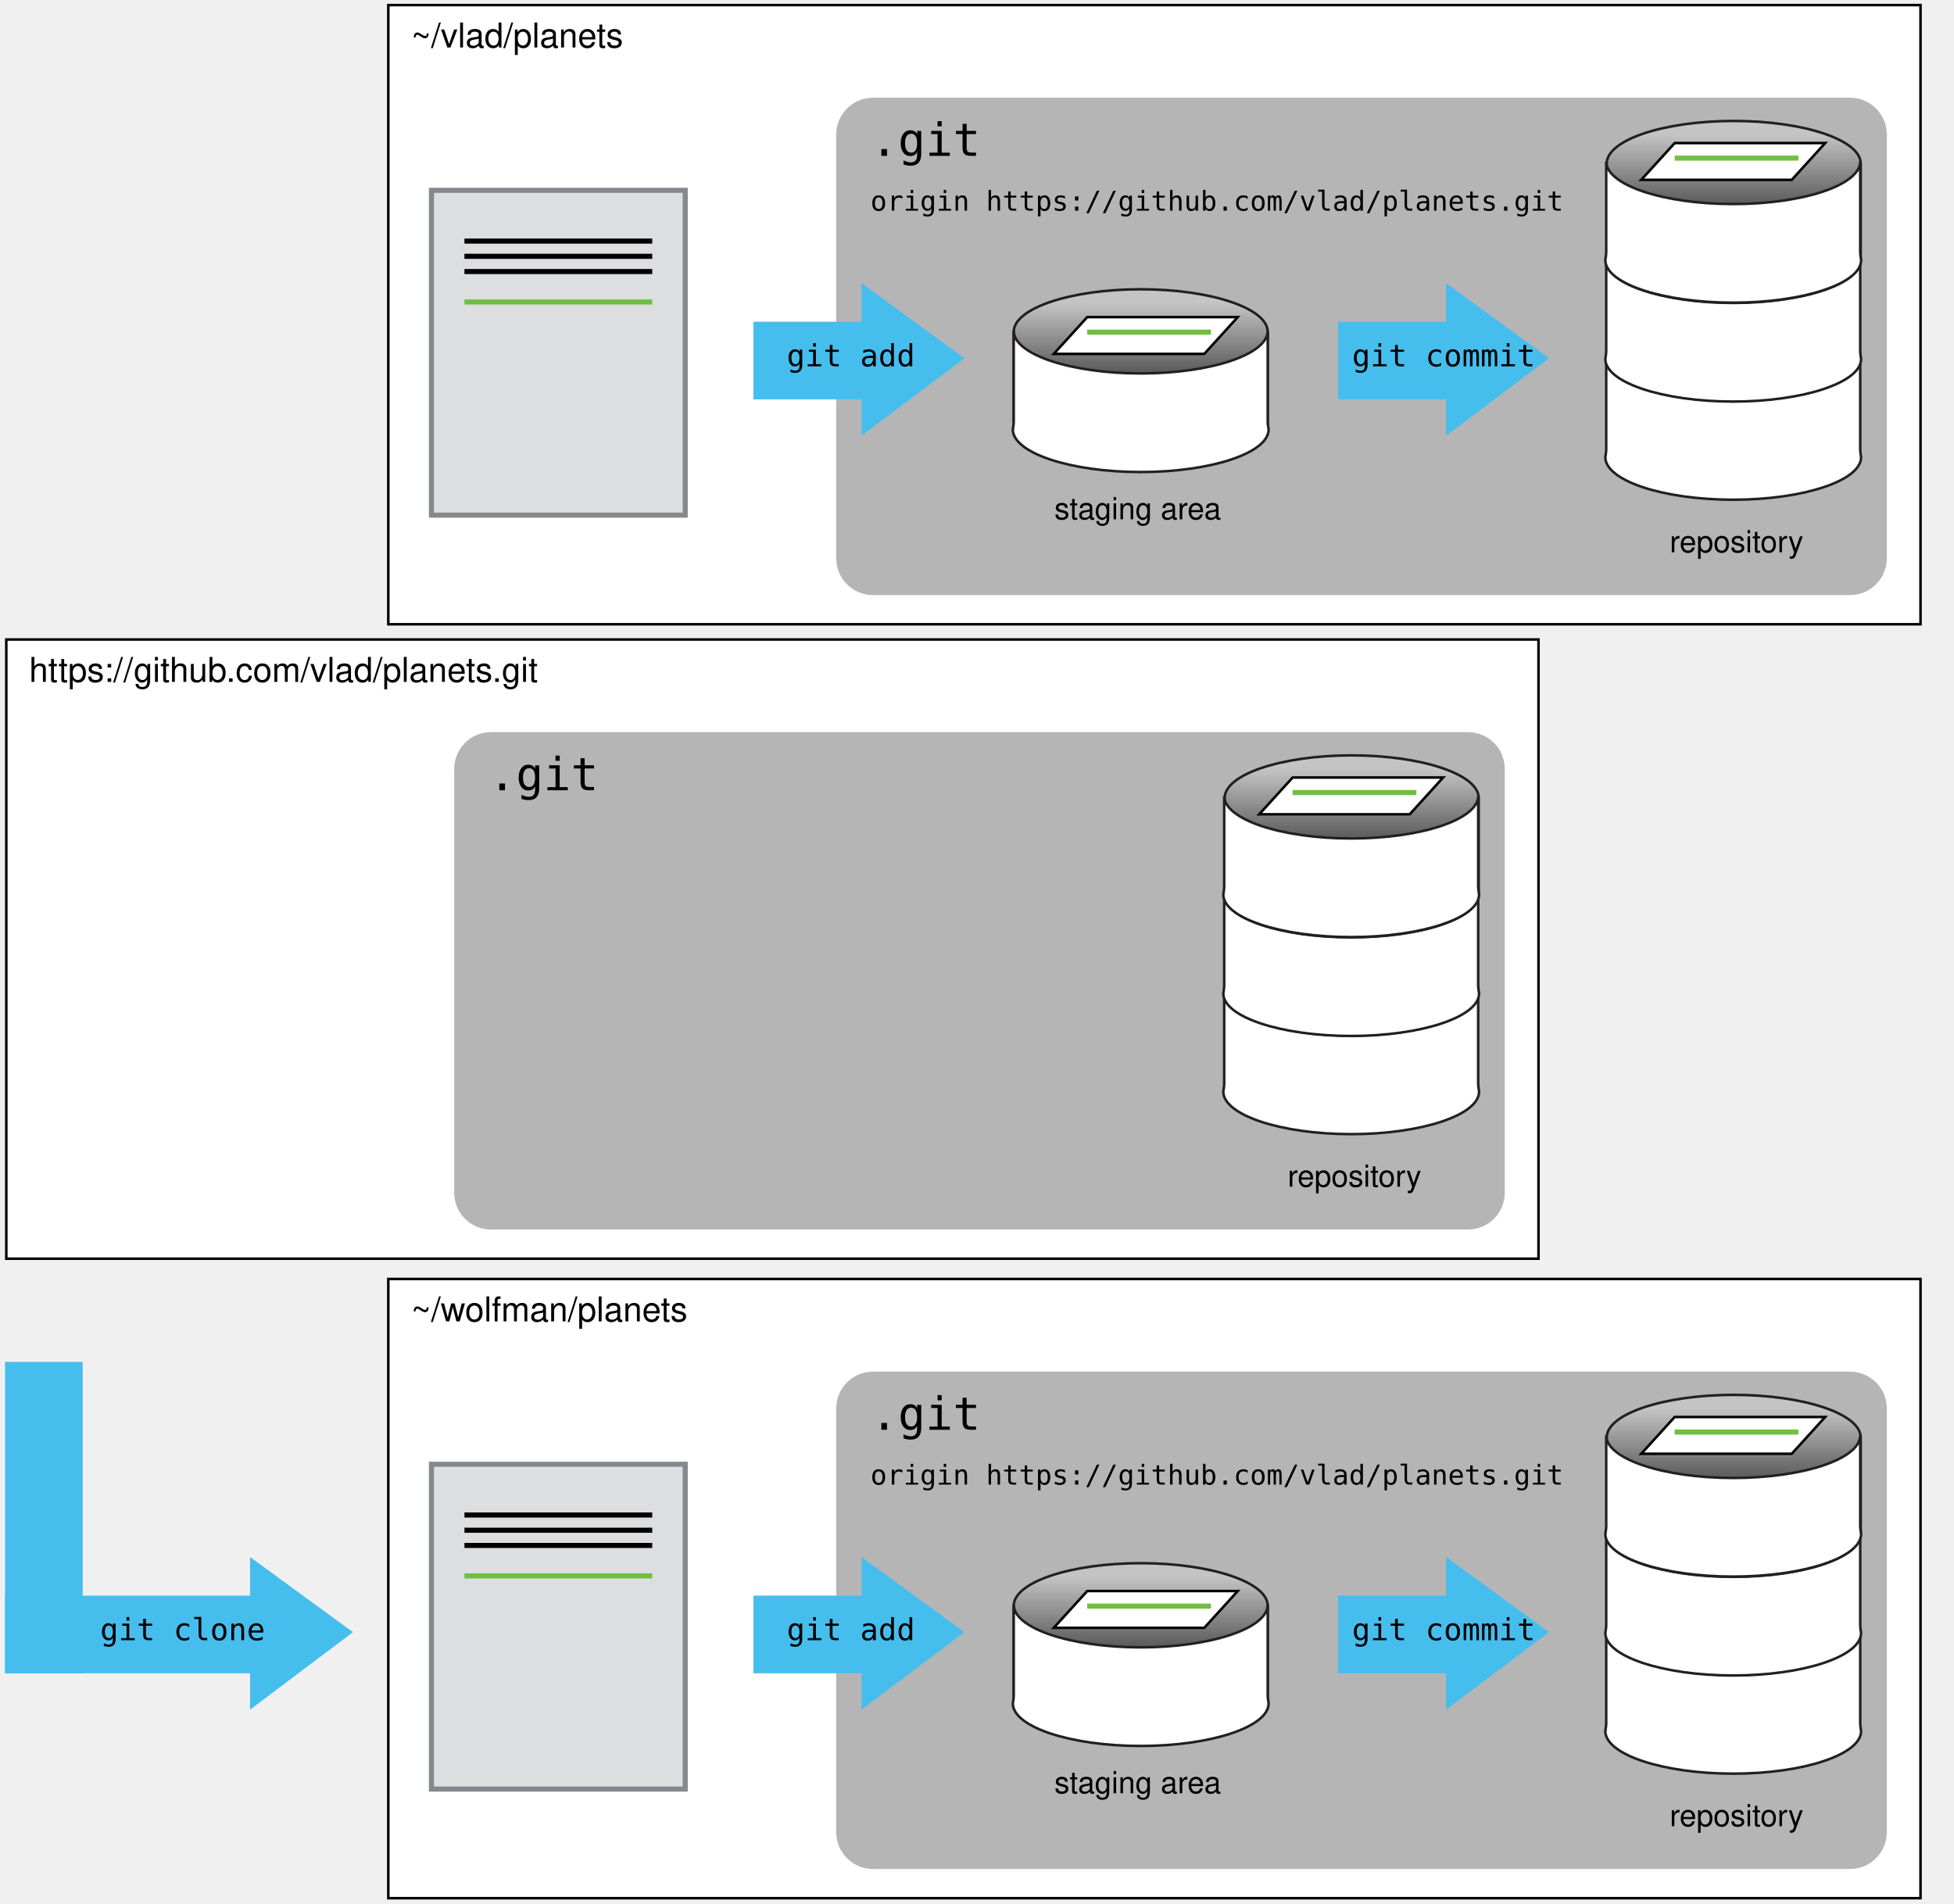
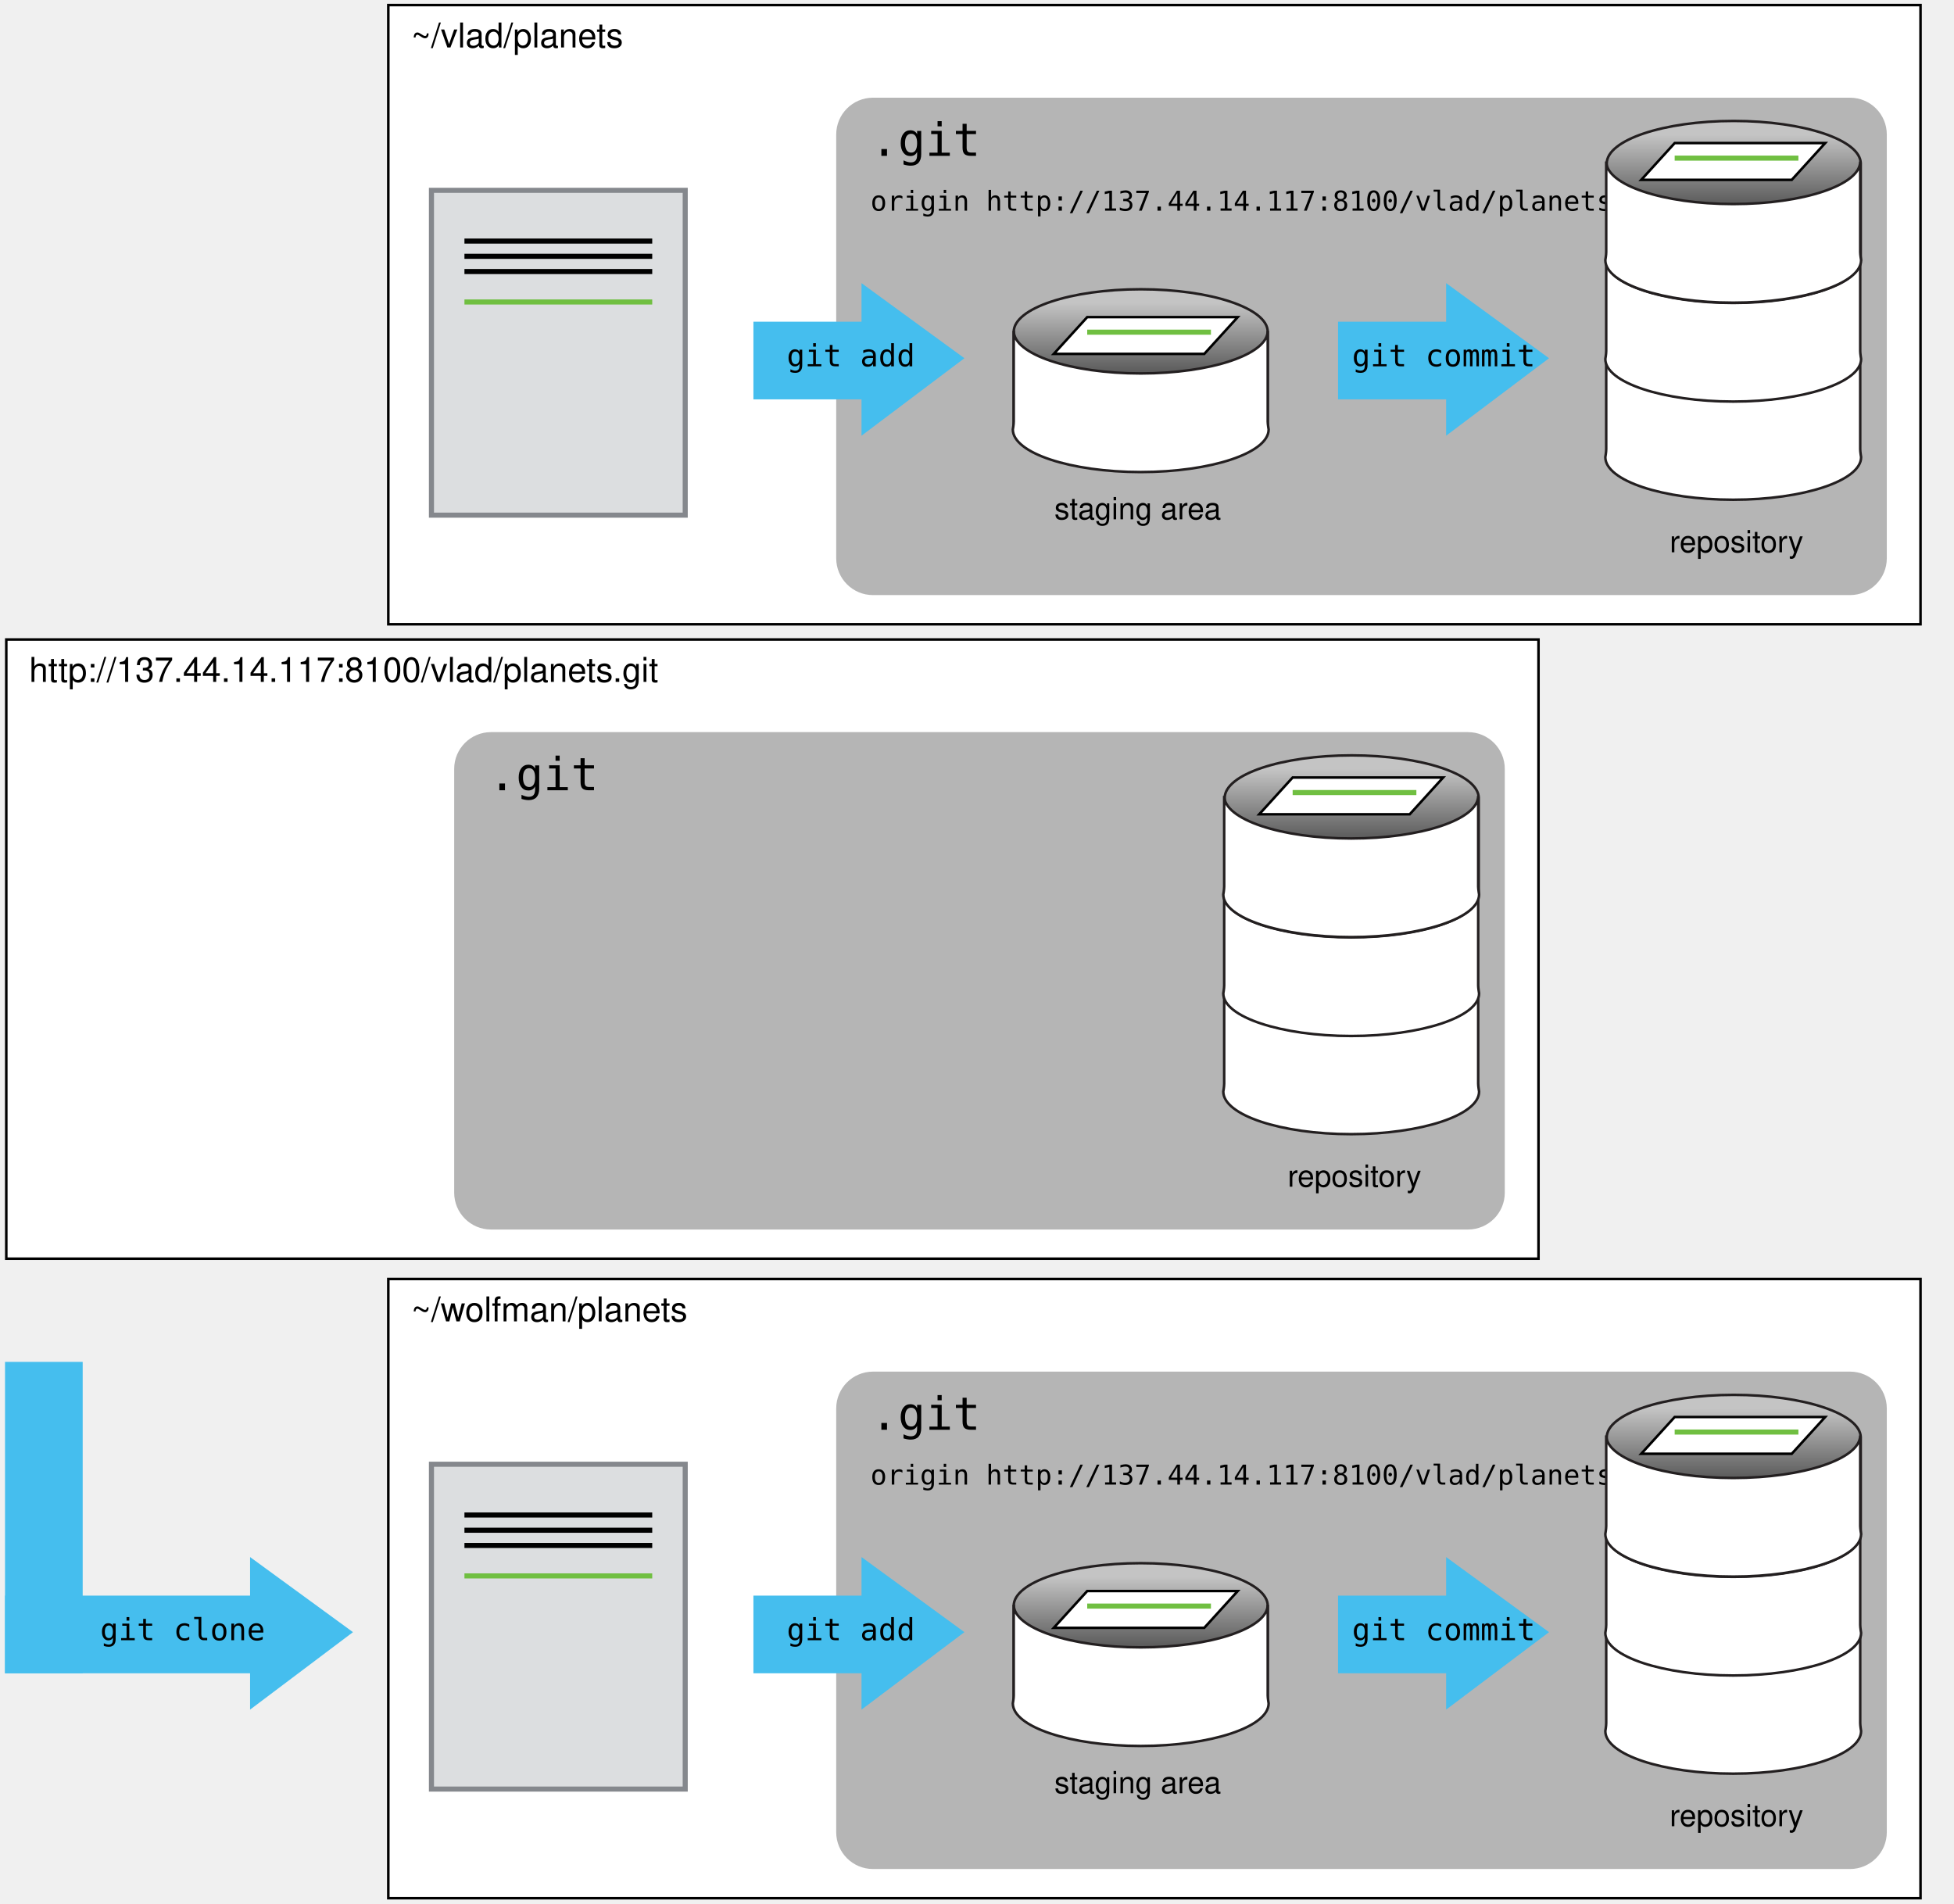
<svg xmlns="http://www.w3.org/2000/svg" xmlns:xlink="http://www.w3.org/1999/xlink" version="1.1" x="0px" y="0px" width="770" height="750" viewBox="0 0 770 750" enable-background="new 0 0 622 452" xml:space="preserve" id="svg4593">
  <defs id="defs4776">
    <linearGradient y2="363.473" x2="480.357" y1="334.872" x1="480.357" gradientUnits="userSpaceOnUse" id="SVGID_1_" gradientTransform="translate(279.4359,-47.97182)">
      <stop id="stop4613" style="stop-color:#C4C4C4" offset="0.098" />
      <stop id="stop4615" style="stop-color:#686868" offset="0.533" />
      <stop id="stop4617" style="stop-color:#000000" offset="1" />
    </linearGradient>
    <linearGradient xlink:href="#SVGID_3_" id="linearGradient5073" gradientUnits="userSpaceOnUse" x1="537.177" y1="57.66" x2="537.177" y2="112.913" />
    <linearGradient xlink:href="#SVGID_3_" id="linearGradient5457" gradientUnits="userSpaceOnUse" x1="537.177" y1="57.66" x2="537.177" y2="112.913" />
    <linearGradient xlink:href="#SVGID_2_" id="linearGradient10592" gradientUnits="userSpaceOnUse" x1="303.499" y1="123.986" x2="303.499" y2="179.235" />
    <linearGradient xlink:href="#SVGID_3_" id="linearGradient10594" gradientUnits="userSpaceOnUse" x1="537.177" y1="57.66" x2="537.177" y2="112.913" />
    <linearGradient xlink:href="#SVGID_2_" id="linearGradient10905" gradientUnits="userSpaceOnUse" x1="303.499" y1="123.986" x2="303.499" y2="179.235" />
  </defs>
  <text xml:space="preserve" style="font-style:normal;font-variant:normal;font-weight:normal;font-stretch:normal;font-size:12px;line-height:125%;font-family:Monospace;-inkscape-font-specification:Monospace;text-align:start;letter-spacing:0px;word-spacing:0px;writing-mode:lr-tb;text-anchor:start;fill:#000000;fill-opacity:1;stroke:none;stroke-width:1px;stroke-linecap:butt;stroke-linejoin:miter;stroke-opacity:1" x="720.692" y="35.841" id="text4930">
    <tspan id="tspan4932" x="720.692" y="35.841" />
  </text>
  <g id="g10741" transform="translate(4.5000001e-7,-1)">
    <g id="g10396">
      <rect style="fill:#ffffff;stroke:#000000;stroke-miterlimit:10" id="rect4596" height="244" width="603.785" stroke-miterlimit="10" y="3" x="153.02" />
      <g id="Layer_5" transform="translate(146.0202,-9)">
        <g id="g4654">
          <path stroke-miterlimit="10" d="m 598,63 c 0,-8.284 -6.716,-15 -15,-15 l -385,0 c -8.284,0 -15,6.716 -15,15 l 0,167 c 0,8.284 6.716,15 15,15 l 385,0 c 8.284,0 15,-6.716 15,-15 l 0,-167 z" id="path4656" style="fill:#b5b5b5;stroke:#ffffff;stroke-miterlimit:10" />
          <rect x="197" y="59" width="425" height="70.269" id="rect4658" style="fill:none" />
          <text transform="translate(197,71.4199)" id="text4660">
            <tspan x="0" y="0" font-size="18" id="tspan4662" style="font-size:18px;font-family:Consolas">.git</tspan>
-             <tspan x="0" y="21.6" font-size="10.8" id="tspan4664" style="font-size:10.8px;font-family:Consolas">origin https://github.com/vlad/planets.git</tspan>
+             <tspan x="0" y="21.6" font-size="10.8" id="tspan4664" style="font-size:10.8px;font-family:Consolas">origin http://137.44.14.117:8100/vlad/planets.git</tspan>
          </text>
        </g>
        <rect x="16" y="19" width="195.585" height="24.449" id="rect4666" style="fill:none" />
        <text transform="translate(16,28.707)" font-size="13.5" id="text4668" style="font-size:13.5px;font-family:Helvetica">~/vlad/planets</text>
      </g>
      <g id="Layer_1" transform="translate(146.0202,-9)">
        <g id="g4721">
          <rect x="24" y="85" width="100" height="128" id="rect4723" style="fill:#dcdee0" />
          <rect x="24" y="85" width="100" height="128" id="rect4725" style="fill:none;stroke:#85888d;stroke-width:2" />
          <line x1="37" y1="105" x2="111" y2="105" id="line4727" style="fill:none;stroke:#000000;stroke-width:2" />
          <line x1="37" y1="111" x2="111" y2="111" id="line4729" style="fill:none;stroke:#000000;stroke-width:2" />
          <line x1="37" y1="117" x2="111" y2="117" id="line4731" style="fill:none;stroke:#000000;stroke-width:2" />
          <line x1="37" y1="129" x2="111" y2="129" id="line4733" style="fill:none;stroke:#70bf41;stroke-width:2" />
        </g>
      </g>
      <rect style="fill:none" id="rect4742" height="14" width="52.743" y="137.069" x="310.02" />
      <g id="g5114" transform="translate(146.0202,-9)">
        <g id="g4736">
          <rect x="150.871" y="136.768" width="45.956" height="30.604" id="rect4738" style="fill:#45beee" />
          <polygon points="234.02,151.163 193.467,121.571 193.467,181.695 " id="polygon4740" style="fill:#45beee" />
        </g>
        <text y="154.35" x="164" font-size="12" id="text4744" style="font-size:12px;font-family:Consolas">git add</text>
      </g>
      <rect style="fill:none" id="rect4752" height="14" width="85.542" y="137.069" x="523" />
      <g id="g5108" transform="translate(146.0202,-9)">
        <g id="g4746">
          <rect x="381.251" y="136.768" width="45.956" height="30.604" id="rect4748" style="fill:#45beee" />
          <polygon points="464.399,151.163 423.847,121.571 423.847,181.695 " id="polygon4750" style="fill:#45beee" />
        </g>
        <text y="154.35" x="386.764" font-size="12" id="text4754" style="font-size:12px;font-family:Consolas">git commit</text>
      </g>
      <rect style="fill:none" id="rect4766" height="17" width="147" y="197" x="375.02" />
      <g id="g5093" transform="translate(146.0202,-9)">
        <g id="Layer_3">
          <g id="g4671">
            <linearGradient y2="179.235" x2="303.499" y1="123.986" x1="303.499" gradientUnits="userSpaceOnUse" id="SVGID_2_">
              <stop id="stop4674" style="stop-color:#C4C4C4" offset="0.098" />
              <stop id="stop4676" style="stop-color:#686868" offset="0.533" />
              <stop id="stop4678" style="stop-color:#000000" offset="1" />
            </linearGradient>
            <path id="path4680" d="m 253.453,178.205 c 0,-9.264 22.404,-16.777 50.047,-16.777 27.643,0 50.045,7.514 50.045,16.777 l 0,1.029 c 0,0 0,-2.115 0,-3.117 0,-1.007 0,-35.745 0,-35.745 l 0,0.394 c 0,-9.27 -22.402,-16.78 -50.045,-16.78 -27.643,0 -50.047,7.51 -50.047,16.78 l 0,-0.394 c 0,0 0,34.519 0,35.733 0,1.205 0,3.129 0,3.129 l 0,-1.029 z" stroke-miterlimit="10" style="fill:url(#linearGradient10905);stroke:#231f20;stroke-miterlimit:10" />
            <g id="g4682">
              <path id="path4684" d="m 353.545,140.373 c 0,0 0,34.738 0,35.745 0,1.002 0.355,3.117 0.355,3.117 0,9.27 -22.758,16.779 -50.4,16.779 -27.642,0 -50.4,-7.51 -50.4,-16.779 0,0 0.354,-1.924 0.354,-3.129 0,-1.214 0,-35.733 0,-35.733 0,9.274 22.404,16.785 50.047,16.785 27.643,0 50.044,-7.511 50.044,-16.785 z" stroke-miterlimit="10" style="fill:#ffffff;stroke:#231f20;stroke-miterlimit:10" />
            </g>
          </g>
          <g id="g4686">
            <polygon id="polygon4688" points="341.719,134.965 282.411,134.965 269.235,149.459 328.542,149.459 " stroke-miterlimit="10" style="fill:#ffffff;stroke:#000000;stroke-miterlimit:10" />
            <line id="line4690" y2="140.894" x2="331.165" y1="140.894" x1="282.411" style="fill:none;stroke:#70bf41;stroke-width:2" />
          </g>
        </g>
        <text y="214.628" x="269.477" font-size="12" id="text4768" style="font-size:12px;font-family:Helvetica">staging area</text>
      </g>
      <rect style="fill:none" id="rect4770" height="17" width="147" y="210" x="610.805" />
      <g id="g5075" transform="translate(146.0202,-9)">
        <g id="Layer_4">
          <linearGradient y2="112.913" x2="537.177" y1="57.66" x1="537.177" gradientUnits="userSpaceOnUse" id="SVGID_3_">
            <stop id="stop4694" style="stop-color:#C4C4C4" offset="0.098" />
            <stop id="stop4696" style="stop-color:#686868" offset="0.533" />
            <stop id="stop4698" style="stop-color:#000000" offset="1" />
          </linearGradient>
          <path id="path4700" d="m 487.13,111.882 c 0,-9.268 22.407,-16.781 50.047,-16.781 27.641,0 50.047,7.513 50.047,16.781 l 0,1.03 c 0,0 0,-2.118 0,-3.121 0,-1.003 0,-35.739 0,-35.739 l 0,0.388 c 0,-9.268 -22.406,-16.781 -50.047,-16.781 -27.64,0 -50.047,7.513 -50.047,16.781 l 0,-0.388 c 0,0 0,34.519 0,35.728 0,1.209 0,3.132 0,3.132 l 0,-1.03 z" stroke-miterlimit="10" style="fill:url(#linearGradient5457);stroke:#231f20;stroke-miterlimit:10" />
          <g id="g4702">
            <path id="path4704" d="m 587.021,151.283 c 0,0 0,34.738 0,35.74 0,1.002 0.354,3.121 0.354,3.121 0,9.268 -22.76,16.779 -50.4,16.779 -27.64,0 -50.399,-7.512 -50.399,-16.779 0,0 0.353,-1.924 0.353,-3.133 0,-1.209 0,-35.729 0,-35.729 0,9.268 22.407,16.781 50.047,16.781 27.638,0.001 50.045,-7.512 50.045,-16.78 z" stroke-miterlimit="10" style="fill:#ffffff;stroke:#231f20;stroke-miterlimit:10" />
          </g>
          <g id="g4706">
            <path id="path4708" d="m 587.021,112.601 c 0,0 0,34.736 0,35.739 0,1.002 0.354,3.121 0.354,3.121 0,9.268 -22.76,16.779 -50.4,16.779 -27.64,0 -50.399,-7.512 -50.399,-16.779 0,0 0.353,-1.923 0.353,-3.132 0,-1.209 0,-35.728 0,-35.728 0,9.268 22.407,16.78 50.047,16.78 27.638,0 50.045,-7.512 50.045,-16.78 z" stroke-miterlimit="10" style="fill:#ffffff;stroke:#231f20;stroke-miterlimit:10" />
          </g>
          <g id="g4710">
            <path id="path4712" d="m 587.021,73.628 c 0,0 0,34.737 0,35.739 0,1.002 0.354,3.12 0.354,3.12 0,9.269 -22.76,16.781 -50.4,16.781 -27.64,0 -50.399,-7.513 -50.399,-16.781 0,0 0.353,-1.922 0.353,-3.131 0,-1.209 0,-35.728 0,-35.728 0,9.268 22.407,16.78 50.047,16.78 27.638,0.001 50.045,-7.512 50.045,-16.78 z" stroke-miterlimit="10" style="fill:#ffffff;stroke:#231f20;stroke-miterlimit:10" />
          </g>
          <g id="g4714">
            <polygon id="polygon4716" points="573.216,66.381 513.908,66.381 500.732,80.875 560.039,80.875 " stroke-miterlimit="10" style="fill:#ffffff;stroke:#000000;stroke-miterlimit:10" />
            <line id="line4718" y2="72.311" x2="562.662" y1="72.311" x1="513.908" style="fill:none;stroke:#70bf41;stroke-width:2" />
          </g>
        </g>
        <text y="227.628" x="511.941" font-size="12" id="text4772" style="font-size:12px;font-family:Helvetica">repository</text>
      </g>
      <rect x="610.805" y="210" width="147" height="17" id="rect4977" style="fill:none" />
    </g>
    <g transform="translate(-4.520231,-9)" id="g5196">
      <rect x="7" y="262" stroke-miterlimit="10" width="603.785" height="244" id="rect4811" style="fill:#ffffff;stroke:#000000;stroke-miterlimit:10" />
      <path id="path4817" d="m 598,313 c 0,-8.284 -6.716,-15 -15,-15 l -385,0 c -8.284,0 -15,6.716 -15,15 l 0,167 c 0,8.284 6.716,15 15,15 l 385,0 c 8.284,0 15,-6.716 15,-15 l 0,-167 z" stroke-miterlimit="10" style="fill:#b5b5b5;stroke:#ffffff;stroke-miterlimit:10" />
      <rect id="rect4819" height="70.269" width="425" y="309" x="197" style="fill:none" />
      <text id="text4821" x="197" y="321.42">
        <tspan id="tspan4823" font-size="18" y="321.42" x="197" style="font-size:18px;font-family:Consolas">.git</tspan>
        <tspan id="tspan4825" font-size="10.8" y="343.02" x="197" style="font-size:10.8px;font-family:Consolas" />
      </text>
      <rect style="fill:none" x="16" y="269" width="195.585" height="24.449" id="rect4827" />
-       <text style="font-size:13.5px;font-family:Helvetica" font-size="13.5" id="text4829" x="16" y="278.707">https://github.com/vlad/planets.git</text>
+       <text style="font-size:13.5px;font-family:Helvetica" font-size="13.5" id="text4829" x="16" y="278.707">http://137.44.14.117:8100/vlad/planets.git</text>
      <g id="g5055" transform="translate(0,250)">
        <g id="g5023">
          <linearGradient id="linearGradient5025" gradientUnits="userSpaceOnUse" x1="537.177" y1="57.66" x2="537.177" y2="112.913">
            <stop offset="0.098" style="stop-color:#C4C4C4" id="stop5027" />
            <stop offset="0.533" style="stop-color:#686868" id="stop5029" />
            <stop offset="1" style="stop-color:#000000" id="stop5031" />
          </linearGradient>
          <path stroke-miterlimit="10" d="m 487.13,111.882 c 0,-9.268 22.407,-16.781 50.047,-16.781 27.641,0 50.047,7.513 50.047,16.781 l 0,1.03 c 0,0 0,-2.118 0,-3.121 0,-1.003 0,-35.739 0,-35.739 l 0,0.388 c 0,-9.268 -22.406,-16.781 -50.047,-16.781 -27.64,0 -50.047,7.513 -50.047,16.781 l 0,-0.388 c 0,0 0,34.519 0,35.728 0,1.209 0,3.132 0,3.132 l 0,-1.03 z" id="path5033" style="fill:url(#linearGradient5073);stroke:#231f20;stroke-miterlimit:10" />
          <g id="g5035">
            <path stroke-miterlimit="10" d="m 587.021,151.283 c 0,0 0,34.738 0,35.74 0,1.002 0.354,3.121 0.354,3.121 0,9.268 -22.76,16.779 -50.4,16.779 -27.64,0 -50.399,-7.512 -50.399,-16.779 0,0 0.353,-1.924 0.353,-3.133 0,-1.209 0,-35.729 0,-35.729 0,9.268 22.407,16.781 50.047,16.781 27.638,0.001 50.045,-7.512 50.045,-16.78 z" id="path5037" style="fill:#ffffff;stroke:#231f20;stroke-miterlimit:10" />
          </g>
          <g id="g5039">
            <path stroke-miterlimit="10" d="m 587.021,112.601 c 0,0 0,34.736 0,35.739 0,1.002 0.354,3.121 0.354,3.121 0,9.268 -22.76,16.779 -50.4,16.779 -27.64,0 -50.399,-7.512 -50.399,-16.779 0,0 0.353,-1.923 0.353,-3.132 0,-1.209 0,-35.728 0,-35.728 0,9.268 22.407,16.78 50.047,16.78 27.638,0 50.045,-7.512 50.045,-16.78 z" id="path5041" style="fill:#ffffff;stroke:#231f20;stroke-miterlimit:10" />
          </g>
          <g id="g5043">
            <path stroke-miterlimit="10" d="m 587.021,73.628 c 0,0 0,34.737 0,35.739 0,1.002 0.354,3.12 0.354,3.12 0,9.269 -22.76,16.781 -50.4,16.781 -27.64,0 -50.399,-7.513 -50.399,-16.781 0,0 0.353,-1.922 0.353,-3.131 0,-1.209 0,-35.728 0,-35.728 0,9.268 22.407,16.78 50.047,16.78 27.638,0.001 50.045,-7.512 50.045,-16.78 z" id="path5045" style="fill:#ffffff;stroke:#231f20;stroke-miterlimit:10" />
          </g>
          <g id="g5047">
            <polygon stroke-miterlimit="10" points="513.908,66.381 500.732,80.875 560.039,80.875 573.216,66.381 " id="polygon5049" style="fill:#ffffff;stroke:#000000;stroke-miterlimit:10" />
            <line x1="513.908" y1="72.311" x2="562.662" y2="72.311" id="line5051" style="fill:none;stroke:#70bf41;stroke-width:2" />
          </g>
        </g>
        <text style="font-size:12px;font-family:Helvetica" id="text5053" font-size="12" x="511.941" y="227.628">repository</text>
      </g>
      <rect style="fill:none" id="rect4762" height="14" width="165.548" transform="matrix(0.9804651,0.196693,-0.196693,0.9804651,0,0)" y="272.824" x="200.719" />
    </g>
    <g id="g10670">
      <g id="g10664">
        <rect style="fill:#45beee" id="rect5294" height="30.604" width="122.711" y="-32.584" x="537.661" transform="matrix(0,1,-1,0,0,0)" />
        <rect x="1.98" y="629.768" width="99.924" height="30.604" id="rect5124" style="fill:#45beee" />
        <polygon transform="translate(-325.3029,493)" points="464.399,151.163 423.847,121.571 423.847,181.695 " id="polygon5126" style="fill:#45beee" />
        <text style="font-size:12px;font-family:Consolas" id="text5128" font-size="12" x="39.461" y="647.35">git clone</text>
      </g>
      <rect x="153.02" y="505" stroke-miterlimit="10" width="603.785" height="244" id="rect10464" style="fill:#ffffff;stroke:#000000;stroke-miterlimit:10" />
      <g transform="translate(146.0202,493)" id="g10466">
        <g id="g10468">
          <path style="fill:#b5b5b5;stroke:#ffffff;stroke-miterlimit:10" id="path10470" d="m 598,63 c 0,-8.284 -6.716,-15 -15,-15 l -385,0 c -8.284,0 -15,6.716 -15,15 l 0,167 c 0,8.284 6.716,15 15,15 l 385,0 c 8.284,0 15,-6.716 15,-15 l 0,-167 z" stroke-miterlimit="10" />
          <rect style="fill:none" id="rect10472" height="70.269" width="425" y="59" x="197" />
          <text id="text10474" transform="translate(197,71.4199)">
            <tspan style="font-size:18px;font-family:Consolas" id="tspan10476" font-size="18" y="0" x="0">.git</tspan>
-             <tspan style="font-size:10.8px;font-family:Consolas" id="tspan10478" font-size="10.8" y="21.6" x="0">origin https://github.com/vlad/planets.git</tspan>
+             <tspan style="font-size:10.8px;font-family:Consolas" id="tspan10478" font-size="10.8" y="21.6" x="0">origin http://137.44.14.117:8100/vlad/planets.git</tspan>
          </text>
        </g>
        <rect style="fill:none" id="rect10480" height="24.449" width="195.585" y="19" x="16" />
        <text style="font-size:13.5px;font-family:Helvetica" id="text10482" font-size="13.5" transform="translate(16,28.707)">~/wolfman/planets</text>
      </g>
      <g transform="translate(146.0202,493)" id="g10484">
        <g id="g10486">
          <rect style="fill:#dcdee0" id="rect10488" height="128" width="100" y="85" x="24" />
          <rect style="fill:none;stroke:#85888d;stroke-width:2" id="rect10490" height="128" width="100" y="85" x="24" />
          <line style="fill:none;stroke:#000000;stroke-width:2" id="line10492" y2="105" x2="111" y1="105" x1="37" />
          <line style="fill:none;stroke:#000000;stroke-width:2" id="line10494" y2="111" x2="111" y1="111" x1="37" />
          <line style="fill:none;stroke:#000000;stroke-width:2" id="line10496" y2="117" x2="111" y1="117" x1="37" />
          <line style="fill:none;stroke:#70bf41;stroke-width:2" id="line10498" y2="129" x2="111" y1="129" x1="37" />
        </g>
      </g>
      <rect x="310.02" y="639.069" width="52.743" height="14" id="rect10500" style="fill:none" />
      <g transform="translate(146.0202,493)" id="g10502">
        <g id="g10504">
          <rect style="fill:#45beee" id="rect10506" height="30.604" width="45.956" y="136.768" x="150.871" />
          <polygon style="fill:#45beee" id="polygon10508" points="193.467,121.571 193.467,181.695 234.02,151.163 " />
        </g>
        <text style="font-size:12px;font-family:Consolas" id="text10510" font-size="12" x="164" y="154.35">git add</text>
      </g>
      <rect x="523" y="639.069" width="85.542" height="14" id="rect10512" style="fill:none" />
      <g transform="translate(146.0202,493)" id="g10514">
        <g id="g10516">
          <rect style="fill:#45beee" id="rect10518" height="30.604" width="45.956" y="136.768" x="381.251" />
          <polygon style="fill:#45beee" id="polygon10520" points="423.847,121.571 423.847,181.695 464.399,151.163 " />
        </g>
        <text style="font-size:12px;font-family:Consolas" id="text10522" font-size="12" x="386.764" y="154.35">git commit</text>
      </g>
      <rect x="375.02" y="699" width="147" height="17" id="rect10524" style="fill:none" />
      <g transform="translate(146.0202,493)" id="g10526">
        <g id="g10528">
          <g id="g10530">
            <linearGradient id="linearGradient10532" gradientUnits="userSpaceOnUse" x1="303.499" y1="123.986" x2="303.499" y2="179.235">
              <stop offset="0.098" style="stop-color:#C4C4C4" id="stop10534" />
              <stop offset="0.533" style="stop-color:#686868" id="stop10536" />
              <stop offset="1" style="stop-color:#000000" id="stop10538" />
            </linearGradient>
            <path style="fill:url(#linearGradient10592);stroke:#231f20;stroke-miterlimit:10" stroke-miterlimit="10" d="m 253.453,178.205 c 0,-9.264 22.404,-16.777 50.047,-16.777 27.643,0 50.045,7.514 50.045,16.777 l 0,1.029 c 0,0 0,-2.115 0,-3.117 0,-1.007 0,-35.745 0,-35.745 l 0,0.394 c 0,-9.27 -22.402,-16.78 -50.045,-16.78 -27.643,0 -50.047,7.51 -50.047,16.78 l 0,-0.394 c 0,0 0,34.519 0,35.733 0,1.205 0,3.129 0,3.129 l 0,-1.029 z" id="path10540" />
            <g id="g10542">
              <path style="fill:#ffffff;stroke:#231f20;stroke-miterlimit:10" stroke-miterlimit="10" d="m 353.545,140.373 c 0,0 0,34.738 0,35.745 0,1.002 0.355,3.117 0.355,3.117 0,9.27 -22.758,16.779 -50.4,16.779 -27.642,0 -50.4,-7.51 -50.4,-16.779 0,0 0.354,-1.924 0.354,-3.129 0,-1.214 0,-35.733 0,-35.733 0,9.274 22.404,16.785 50.047,16.785 27.643,0 50.044,-7.511 50.044,-16.785 z" id="path10544" />
            </g>
          </g>
          <g id="g10546">
            <polygon style="fill:#ffffff;stroke:#000000;stroke-miterlimit:10" stroke-miterlimit="10" points="282.411,134.965 269.235,149.459 328.542,149.459 341.719,134.965 " id="polygon10548" />
            <line style="fill:none;stroke:#70bf41;stroke-width:2" x1="282.411" y1="140.894" x2="331.165" y2="140.894" id="line10550" />
          </g>
        </g>
        <text style="font-size:12px;font-family:Helvetica" id="text10552" font-size="12" x="269.477" y="214.628">staging area</text>
      </g>
      <rect x="610.805" y="712" width="147" height="17" id="rect10554" style="fill:none" />
      <g transform="translate(146.0202,493)" id="g10556">
        <g id="g10558">
          <linearGradient id="linearGradient10560" gradientUnits="userSpaceOnUse" x1="537.177" y1="57.66" x2="537.177" y2="112.913">
            <stop offset="0.098" style="stop-color:#C4C4C4" id="stop10562" />
            <stop offset="0.533" style="stop-color:#686868" id="stop10564" />
            <stop offset="1" style="stop-color:#000000" id="stop10566" />
          </linearGradient>
          <path style="fill:url(#linearGradient10594);stroke:#231f20;stroke-miterlimit:10" stroke-miterlimit="10" d="m 487.13,111.882 c 0,-9.268 22.407,-16.781 50.047,-16.781 27.641,0 50.047,7.513 50.047,16.781 l 0,1.03 c 0,0 0,-2.118 0,-3.121 0,-1.003 0,-35.739 0,-35.739 l 0,0.388 c 0,-9.268 -22.406,-16.781 -50.047,-16.781 -27.64,0 -50.047,7.513 -50.047,16.781 l 0,-0.388 c 0,0 0,34.519 0,35.728 0,1.209 0,3.132 0,3.132 l 0,-1.03 z" id="path10568" />
          <g id="g10570">
            <path style="fill:#ffffff;stroke:#231f20;stroke-miterlimit:10" stroke-miterlimit="10" d="m 587.021,151.283 c 0,0 0,34.738 0,35.74 0,1.002 0.354,3.121 0.354,3.121 0,9.268 -22.76,16.779 -50.4,16.779 -27.64,0 -50.399,-7.512 -50.399,-16.779 0,0 0.353,-1.924 0.353,-3.133 0,-1.209 0,-35.729 0,-35.729 0,9.268 22.407,16.781 50.047,16.781 27.638,0.001 50.045,-7.512 50.045,-16.78 z" id="path10572" />
          </g>
          <g id="g10574">
            <path style="fill:#ffffff;stroke:#231f20;stroke-miterlimit:10" stroke-miterlimit="10" d="m 587.021,112.601 c 0,0 0,34.736 0,35.739 0,1.002 0.354,3.121 0.354,3.121 0,9.268 -22.76,16.779 -50.4,16.779 -27.64,0 -50.399,-7.512 -50.399,-16.779 0,0 0.353,-1.923 0.353,-3.132 0,-1.209 0,-35.728 0,-35.728 0,9.268 22.407,16.78 50.047,16.78 27.638,0 50.045,-7.512 50.045,-16.78 z" id="path10576" />
          </g>
          <g id="g10578">
            <path style="fill:#ffffff;stroke:#231f20;stroke-miterlimit:10" stroke-miterlimit="10" d="m 587.021,73.628 c 0,0 0,34.737 0,35.739 0,1.002 0.354,3.12 0.354,3.12 0,9.269 -22.76,16.781 -50.4,16.781 -27.64,0 -50.399,-7.513 -50.399,-16.781 0,0 0.353,-1.922 0.353,-3.131 0,-1.209 0,-35.728 0,-35.728 0,9.268 22.407,16.78 50.047,16.78 27.638,0.001 50.045,-7.512 50.045,-16.78 z" id="path10580" />
          </g>
          <g id="g10582">
            <polygon style="fill:#ffffff;stroke:#000000;stroke-miterlimit:10" stroke-miterlimit="10" points="513.908,66.381 500.732,80.875 560.039,80.875 573.216,66.381 " id="polygon10584" />
            <line style="fill:none;stroke:#70bf41;stroke-width:2" x1="513.908" y1="72.311" x2="562.662" y2="72.311" id="line10586" />
          </g>
        </g>
        <text style="font-size:12px;font-family:Helvetica" id="text10588" font-size="12" x="511.941" y="227.628">repository</text>
      </g>
      <rect style="fill:none" id="rect10590" height="17" width="147" y="712" x="610.805" />
    </g>
  </g>
</svg>
